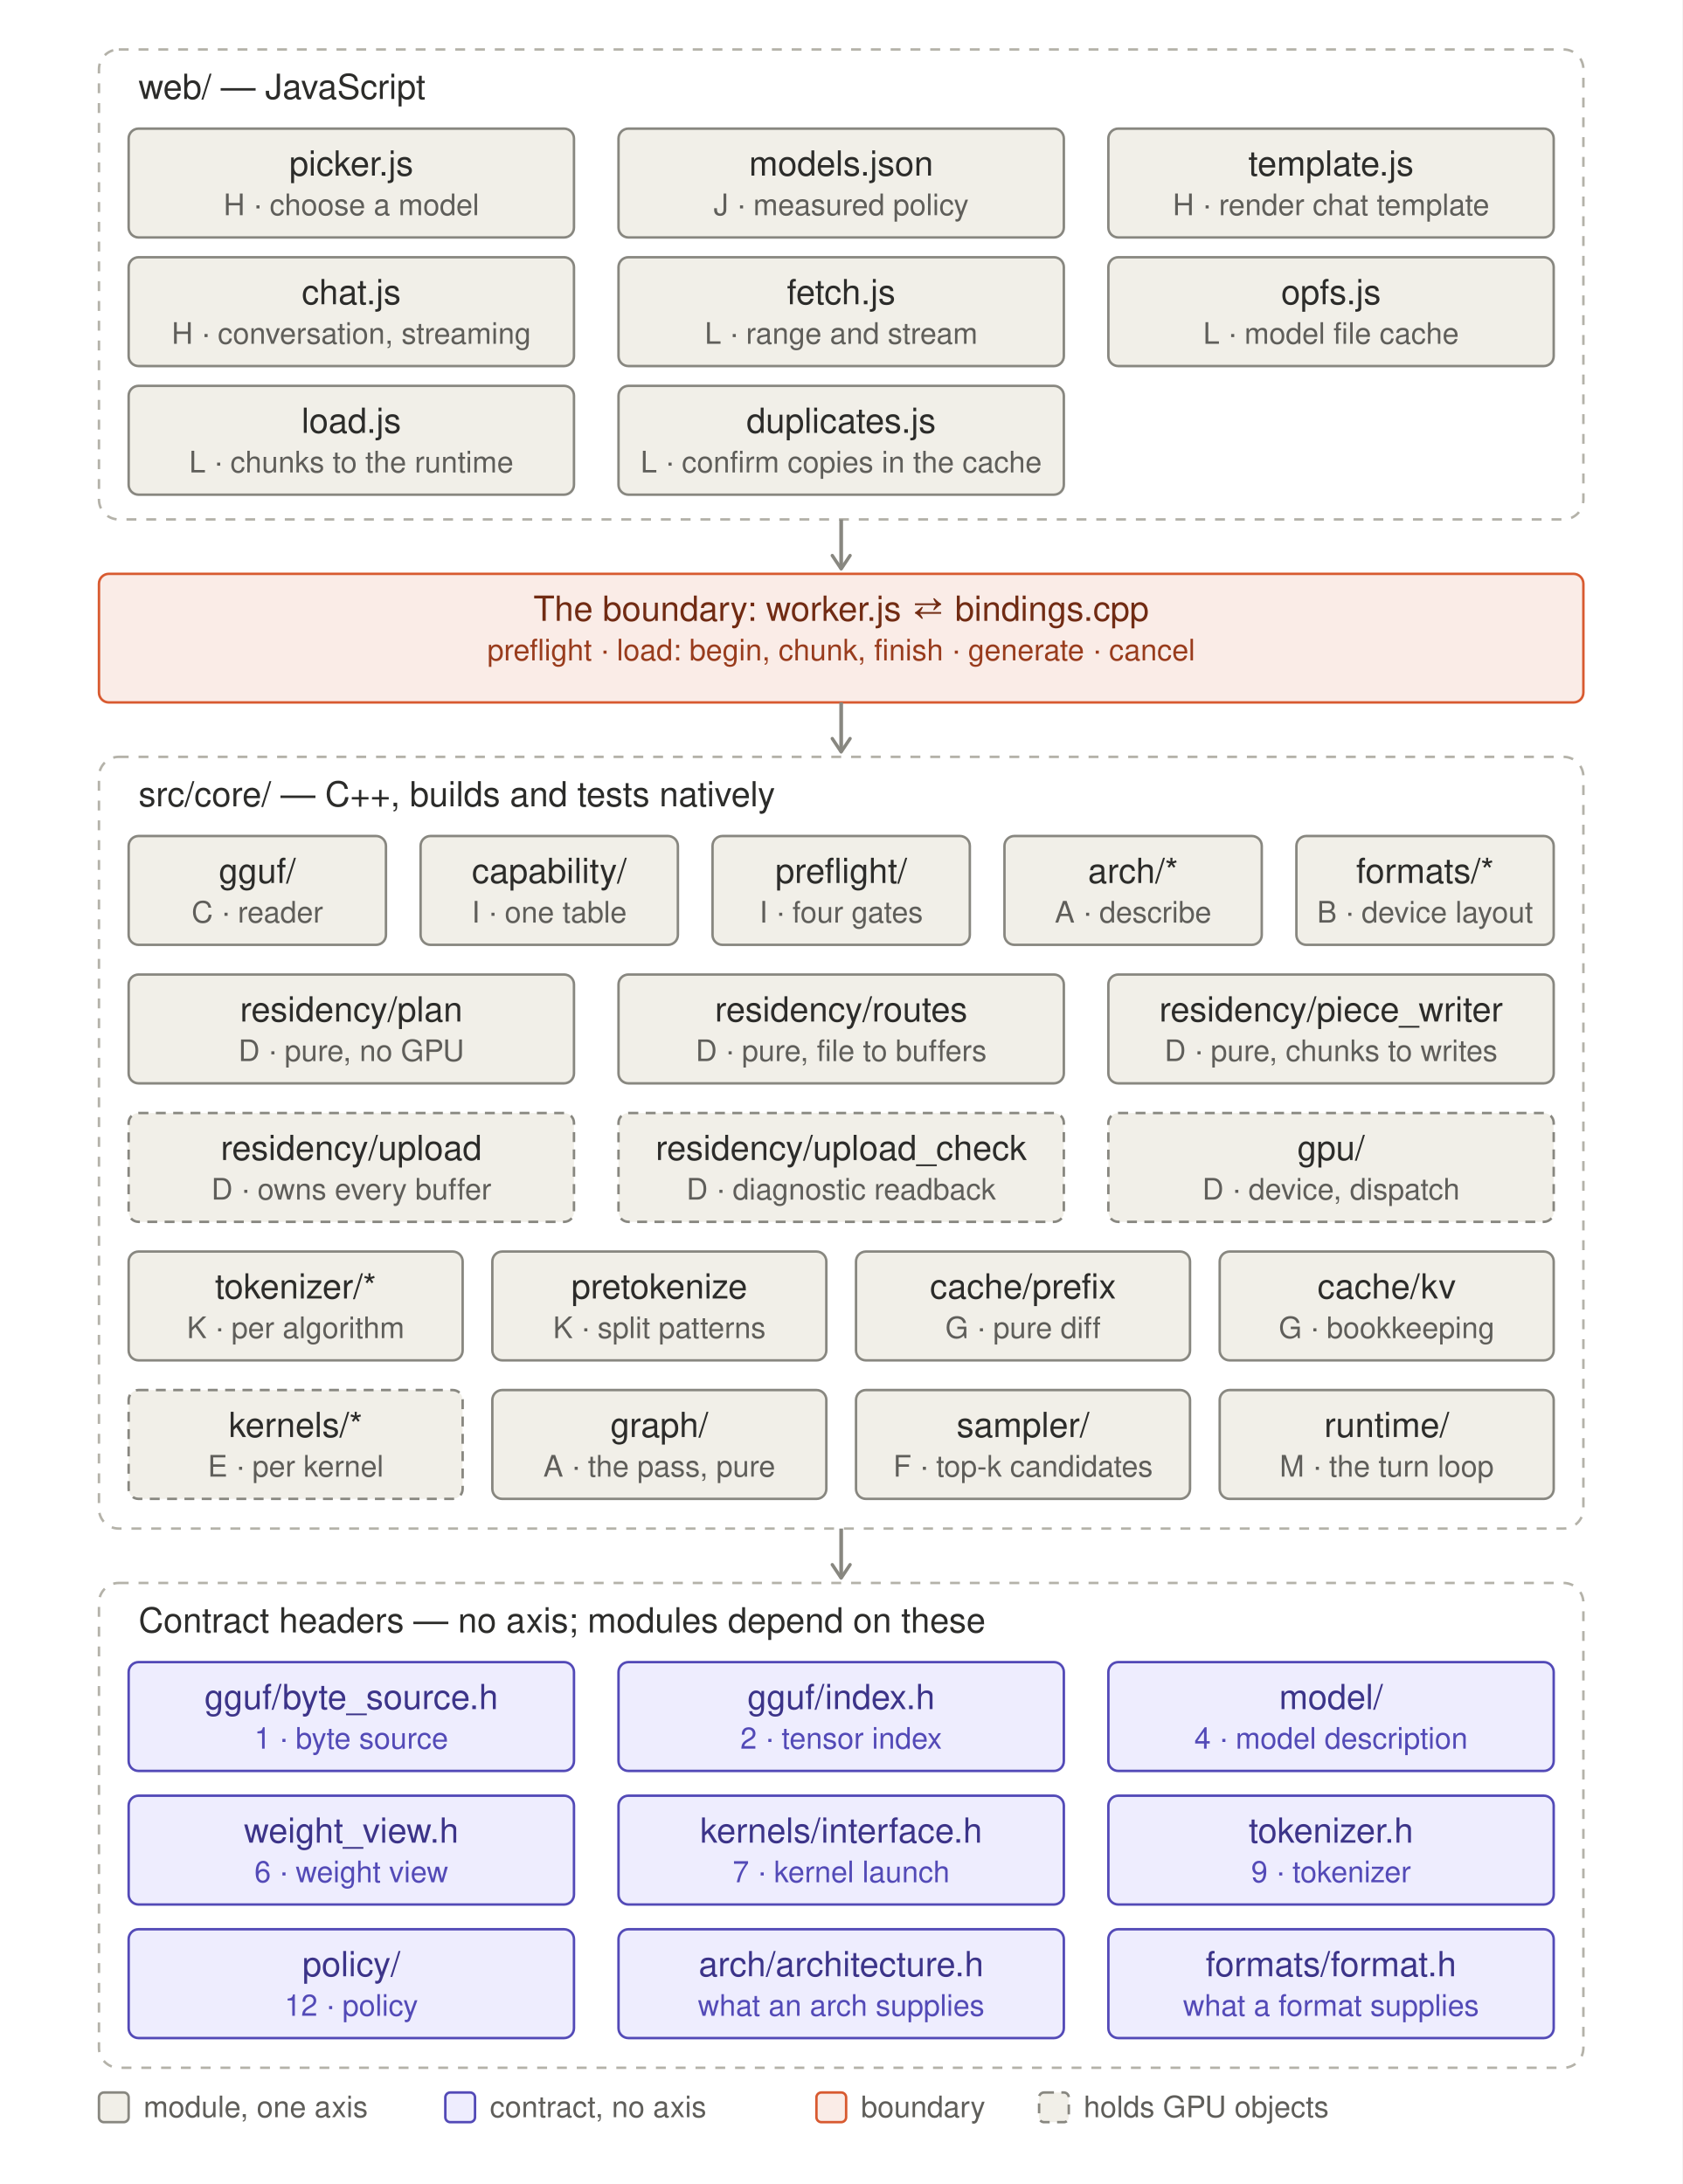
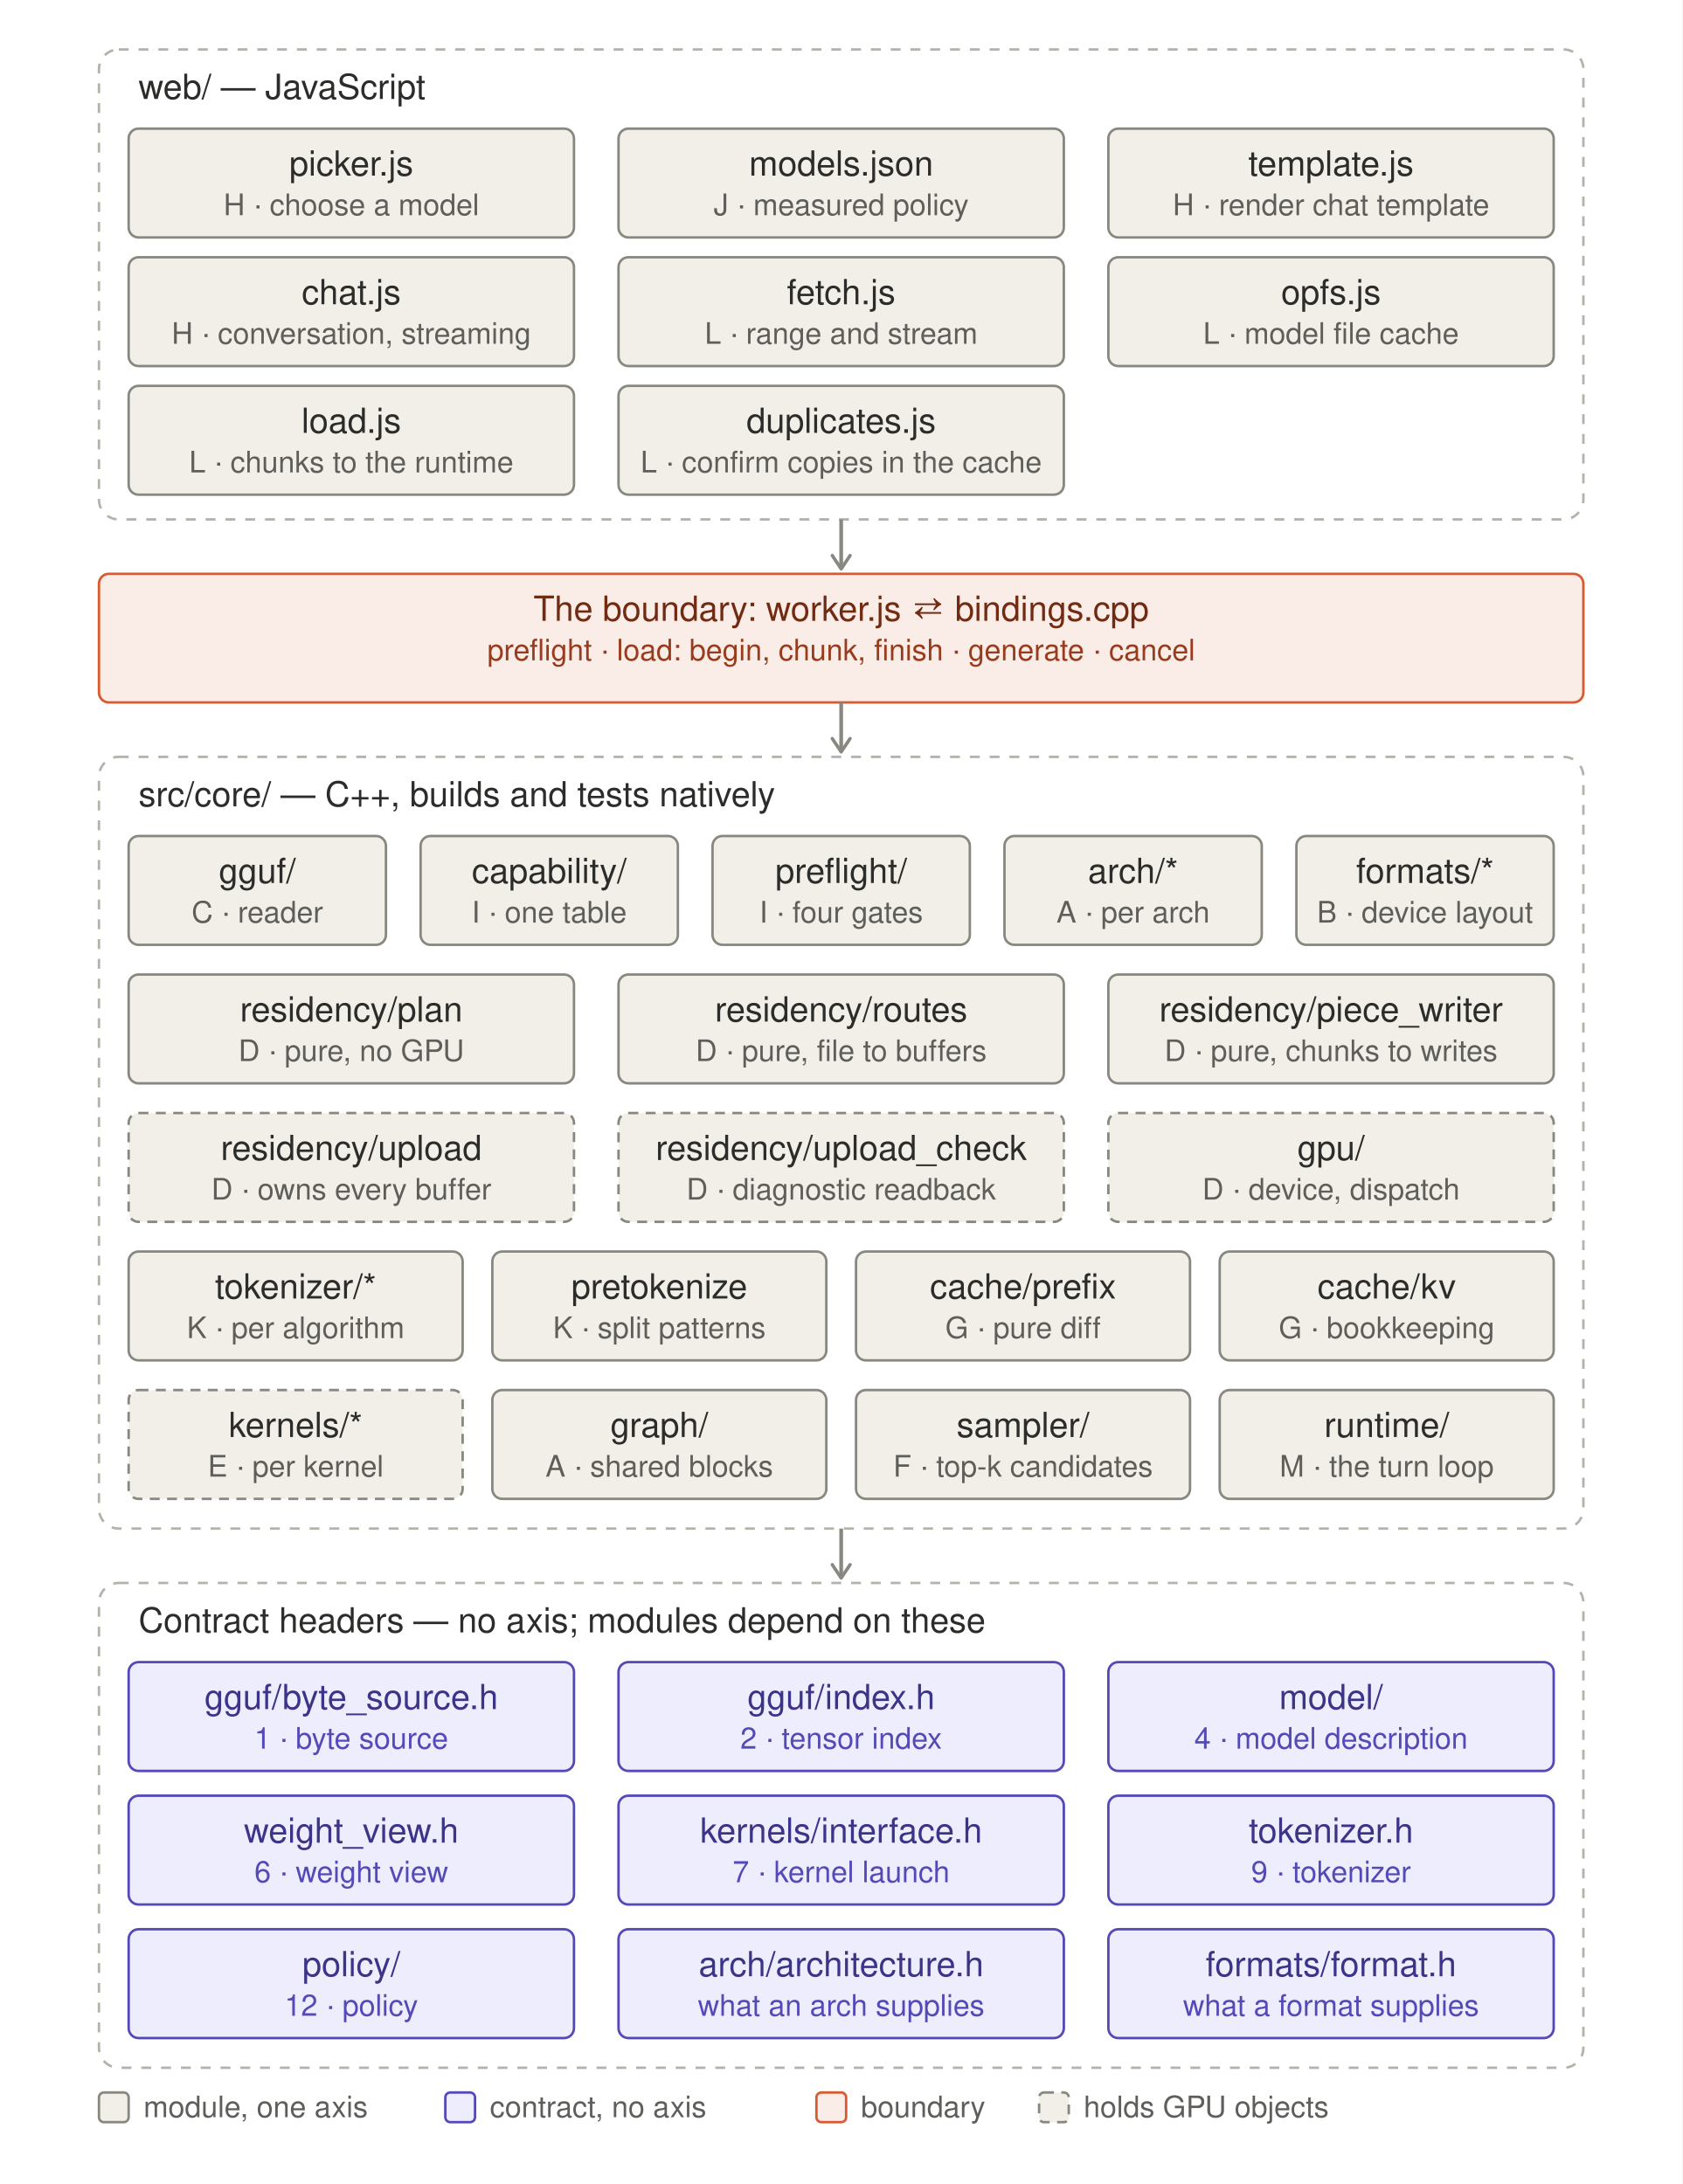
<svg xmlns="http://www.w3.org/2000/svg" width="680" height="883" viewBox="0 0 680 883" role="img">
  <style>
  .th { font: 500 14px -apple-system, BlinkMacSystemFont, "Segoe UI", Helvetica, Arial, sans-serif; fill: #2C2C2A; }
  .ts { font: 400 12px -apple-system, BlinkMacSystemFont, "Segoe UI", Helvetica, Arial, sans-serif; fill: #5F5E5A; }
  .bg { fill: #FFFFFF; }
  .frame { fill: none; stroke: #B4B2A9; stroke-width: 1; stroke-dasharray: 4 4; }
  rect { stroke-width: 1; }
  .gray rect   { fill: #F1EFE8; stroke: #888780; } .gray .th   { fill: #2C2C2A; } .gray .ts   { fill: #5F5E5A; }
  .purple rect { fill: #EEEDFE; stroke: #534AB7; } .purple .th { fill: #3C3489; } .purple .ts { fill: #534AB7; }
  .coral rect  { fill: #FAECE7; stroke: #D85A30; } .coral .th  { fill: #712B13; } .coral .ts  { fill: #993C1D; }
  .gpu rect { stroke-dasharray: 4 3; }
  .arr { stroke: #888780; stroke-width: 1.5; fill: none; }
</style>
  <defs>
    <marker id="a" viewBox="0 0 10 10" refX="8" refY="5" markerWidth="6" markerHeight="6" orient="auto-start-reverse">
      <path d="M2 1L8 5L2 9" fill="none" stroke="#888780" stroke-width="1.5" stroke-linecap="round" stroke-linejoin="round" />
    </marker>
  </defs>
  <rect class="bg" x="0" y="0" width="680" height="883" />
  <rect class="frame" x="40" y="20" width="600" height="190" rx="8" />
  <text class="th" x="56" y="40">web/ — JavaScript</text>
  <g class="gray">
    <rect x="52" y="52" width="180" height="44" rx="4" />
    <text class="th" x="142" y="71" text-anchor="middle">picker.js</text>
    <text class="ts" x="142" y="87" text-anchor="middle">H · choose a model</text>
  </g>
  <g class="gray">
    <rect x="250" y="52" width="180" height="44" rx="4" />
    <text class="th" x="340" y="71" text-anchor="middle">models.json</text>
    <text class="ts" x="340" y="87" text-anchor="middle">J · measured policy</text>
  </g>
  <g class="gray">
    <rect x="448" y="52" width="180" height="44" rx="4" />
    <text class="th" x="538" y="71" text-anchor="middle">template.js</text>
    <text class="ts" x="538" y="87" text-anchor="middle">H · render chat template</text>
  </g>
  <g class="gray">
    <rect x="52" y="104" width="180" height="44" rx="4" />
    <text class="th" x="142" y="123" text-anchor="middle">chat.js</text>
    <text class="ts" x="142" y="139" text-anchor="middle">H · conversation, streaming</text>
  </g>
  <g class="gray">
    <rect x="250" y="104" width="180" height="44" rx="4" />
    <text class="th" x="340" y="123" text-anchor="middle">fetch.js</text>
    <text class="ts" x="340" y="139" text-anchor="middle">L · range and stream</text>
  </g>
  <g class="gray">
    <rect x="448" y="104" width="180" height="44" rx="4" />
    <text class="th" x="538" y="123" text-anchor="middle">opfs.js</text>
    <text class="ts" x="538" y="139" text-anchor="middle">L · model file cache</text>
  </g>
  <g class="gray">
    <rect x="52" y="156" width="180" height="44" rx="4" />
    <text class="th" x="142" y="175" text-anchor="middle">load.js</text>
    <text class="ts" x="142" y="191" text-anchor="middle">L · chunks to the runtime</text>
  </g>
  <g class="gray">
    <rect x="250" y="156" width="180" height="44" rx="4" />
    <text class="th" x="340" y="175" text-anchor="middle">duplicates.js</text>
    <text class="ts" x="340" y="191" text-anchor="middle">L · confirm copies in the cache</text>
  </g>
  <line class="arr" x1="340" y1="210" x2="340" y2="230" marker-end="url(#a)" />
  <g class="coral">
    <rect x="40" y="232" width="600" height="52" rx="4" />
    <text class="th" x="340" y="251" text-anchor="middle">The boundary: worker.js ⇄ bindings.cpp</text>
    <text class="ts" x="340" y="267" text-anchor="middle">preflight · load: begin, chunk, finish · generate · cancel</text>
  </g>
  <line class="arr" x1="340" y1="284" x2="340" y2="304" marker-end="url(#a)" />
  <rect class="frame" x="40" y="306" width="600" height="312" rx="8" />
  <text class="th" x="56" y="326">src/core/ — C++, builds and tests natively</text>
  <g class="gray">
    <rect x="52" y="338" width="104" height="44" rx="4" />
    <text class="th" x="104" y="357" text-anchor="middle">gguf/</text>
    <text class="ts" x="104" y="373" text-anchor="middle">C · reader</text>
  </g>
  <g class="gray">
    <rect x="170" y="338" width="104" height="44" rx="4" />
    <text class="th" x="222" y="357" text-anchor="middle">capability/</text>
    <text class="ts" x="222" y="373" text-anchor="middle">I · one table</text>
  </g>
  <g class="gray">
    <rect x="288" y="338" width="104" height="44" rx="4" />
    <text class="th" x="340" y="357" text-anchor="middle">preflight/</text>
    <text class="ts" x="340" y="373" text-anchor="middle">I · four gates</text>
  </g>
  <g class="gray">
    <rect x="406" y="338" width="104" height="44" rx="4" />
    <text class="th" x="458" y="357" text-anchor="middle">arch/*</text>
-     <text class="ts" x="458" y="373" text-anchor="middle">A · describe</text>
+     <text class="ts" x="458" y="373" text-anchor="middle">A · per arch</text>
  </g>
  <g class="gray">
    <rect x="524" y="338" width="104" height="44" rx="4" />
    <text class="th" x="576" y="357" text-anchor="middle">formats/*</text>
    <text class="ts" x="576" y="373" text-anchor="middle">B · device layout</text>
  </g>
  <g class="gray">
    <rect x="52" y="394" width="180" height="44" rx="4" />
    <text class="th" x="142" y="413" text-anchor="middle">residency/plan</text>
    <text class="ts" x="142" y="429" text-anchor="middle">D · pure, no GPU</text>
  </g>
  <g class="gray">
    <rect x="250" y="394" width="180" height="44" rx="4" />
    <text class="th" x="340" y="413" text-anchor="middle">residency/routes</text>
    <text class="ts" x="340" y="429" text-anchor="middle">D · pure, file to buffers</text>
  </g>
  <g class="gray">
    <rect x="448" y="394" width="180" height="44" rx="4" />
    <text class="th" x="538" y="413" text-anchor="middle">residency/piece_writer</text>
    <text class="ts" x="538" y="429" text-anchor="middle">D · pure, chunks to writes</text>
  </g>
  <g class="gray gpu">
    <rect x="52" y="450" width="180" height="44" rx="4" />
    <text class="th" x="142" y="469" text-anchor="middle">residency/upload</text>
    <text class="ts" x="142" y="485" text-anchor="middle">D · owns every buffer</text>
  </g>
  <g class="gray gpu">
    <rect x="250" y="450" width="180" height="44" rx="4" />
    <text class="th" x="340" y="469" text-anchor="middle">residency/upload_check</text>
    <text class="ts" x="340" y="485" text-anchor="middle">D · diagnostic readback</text>
  </g>
  <g class="gray gpu">
    <rect x="448" y="450" width="180" height="44" rx="4" />
    <text class="th" x="538" y="469" text-anchor="middle">gpu/</text>
    <text class="ts" x="538" y="485" text-anchor="middle">D · device, dispatch</text>
  </g>
  <g class="gray">
    <rect x="52" y="506" width="135" height="44" rx="4" />
    <text class="th" x="119.5" y="525" text-anchor="middle">tokenizer/*</text>
    <text class="ts" x="119.5" y="541" text-anchor="middle">K · per algorithm</text>
  </g>
  <g class="gray">
    <rect x="199" y="506" width="135" height="44" rx="4" />
    <text class="th" x="266.5" y="525" text-anchor="middle">pretokenize</text>
    <text class="ts" x="266.5" y="541" text-anchor="middle">K · split patterns</text>
  </g>
  <g class="gray">
    <rect x="346" y="506" width="135" height="44" rx="4" />
    <text class="th" x="413.5" y="525" text-anchor="middle">cache/prefix</text>
    <text class="ts" x="413.5" y="541" text-anchor="middle">G · pure diff</text>
  </g>
  <g class="gray">
    <rect x="493" y="506" width="135" height="44" rx="4" />
    <text class="th" x="560.5" y="525" text-anchor="middle">cache/kv</text>
    <text class="ts" x="560.5" y="541" text-anchor="middle">G · bookkeeping</text>
  </g>
  <g class="gray gpu">
    <rect x="52" y="562" width="135" height="44" rx="4" />
    <text class="th" x="119.5" y="581" text-anchor="middle">kernels/*</text>
    <text class="ts" x="119.5" y="597" text-anchor="middle">E · per kernel</text>
  </g>
  <g class="gray">
    <rect x="199" y="562" width="135" height="44" rx="4" />
    <text class="th" x="266.5" y="581" text-anchor="middle">graph/</text>
-     <text class="ts" x="266.5" y="597" text-anchor="middle">A · the pass, pure</text>
+     <text class="ts" x="266.5" y="597" text-anchor="middle">A · shared blocks</text>
  </g>
  <g class="gray">
    <rect x="346" y="562" width="135" height="44" rx="4" />
    <text class="th" x="413.5" y="581" text-anchor="middle">sampler/</text>
    <text class="ts" x="413.5" y="597" text-anchor="middle">F · top-k candidates</text>
  </g>
  <g class="gray">
    <rect x="493" y="562" width="135" height="44" rx="4" />
    <text class="th" x="560.5" y="581" text-anchor="middle">runtime/</text>
    <text class="ts" x="560.5" y="597" text-anchor="middle">M · the turn loop</text>
  </g>
  <line class="arr" x1="340" y1="618" x2="340" y2="638" marker-end="url(#a)" />
  <rect class="frame" x="40" y="640" width="600" height="196" rx="8" />
  <text class="th" x="56" y="660">Contract headers — no axis; modules depend on these</text>
  <g class="purple">
    <rect x="52" y="672" width="180" height="44" rx="4" />
    <text class="th" x="142" y="691" text-anchor="middle">gguf/byte_source.h</text>
    <text class="ts" x="142" y="707" text-anchor="middle">1 · byte source</text>
  </g>
  <g class="purple">
    <rect x="250" y="672" width="180" height="44" rx="4" />
    <text class="th" x="340" y="691" text-anchor="middle">gguf/index.h</text>
    <text class="ts" x="340" y="707" text-anchor="middle">2 · tensor index</text>
  </g>
  <g class="purple">
    <rect x="448" y="672" width="180" height="44" rx="4" />
    <text class="th" x="538" y="691" text-anchor="middle">model/</text>
    <text class="ts" x="538" y="707" text-anchor="middle">4 · model description</text>
  </g>
  <g class="purple">
    <rect x="52" y="726" width="180" height="44" rx="4" />
    <text class="th" x="142" y="745" text-anchor="middle">weight_view.h</text>
    <text class="ts" x="142" y="761" text-anchor="middle">6 · weight view</text>
  </g>
  <g class="purple">
    <rect x="250" y="726" width="180" height="44" rx="4" />
    <text class="th" x="340" y="745" text-anchor="middle">kernels/interface.h</text>
    <text class="ts" x="340" y="761" text-anchor="middle">7 · kernel launch</text>
  </g>
  <g class="purple">
    <rect x="448" y="726" width="180" height="44" rx="4" />
    <text class="th" x="538" y="745" text-anchor="middle">tokenizer.h</text>
    <text class="ts" x="538" y="761" text-anchor="middle">9 · tokenizer</text>
  </g>
  <g class="purple">
    <rect x="52" y="780" width="180" height="44" rx="4" />
    <text class="th" x="142" y="799" text-anchor="middle">policy/</text>
    <text class="ts" x="142" y="815" text-anchor="middle">12 · policy</text>
  </g>
  <g class="purple">
    <rect x="250" y="780" width="180" height="44" rx="4" />
    <text class="th" x="340" y="799" text-anchor="middle">arch/architecture.h</text>
    <text class="ts" x="340" y="815" text-anchor="middle">what an arch supplies</text>
  </g>
  <g class="purple">
    <rect x="448" y="780" width="180" height="44" rx="4" />
    <text class="th" x="538" y="799" text-anchor="middle">formats/format.h</text>
    <text class="ts" x="538" y="815" text-anchor="middle">what a format supplies</text>
  </g>
  <g class="gray">
    <rect x="40" y="846" width="12" height="12" rx="2" />
  </g>
  <text class="ts" x="58" y="856">module, one axis</text>
  <g class="purple">
    <rect x="180" y="846" width="12" height="12" rx="2" />
  </g>
  <text class="ts" x="198" y="856">contract, no axis</text>
  <g class="coral">
    <rect x="330" y="846" width="12" height="12" rx="2" />
  </g>
  <text class="ts" x="348" y="856">boundary</text>
  <g class="gray gpu">
    <rect x="420" y="846" width="12" height="12" rx="2" />
  </g>
  <text class="ts" x="438" y="856">holds GPU objects</text>
</svg>
